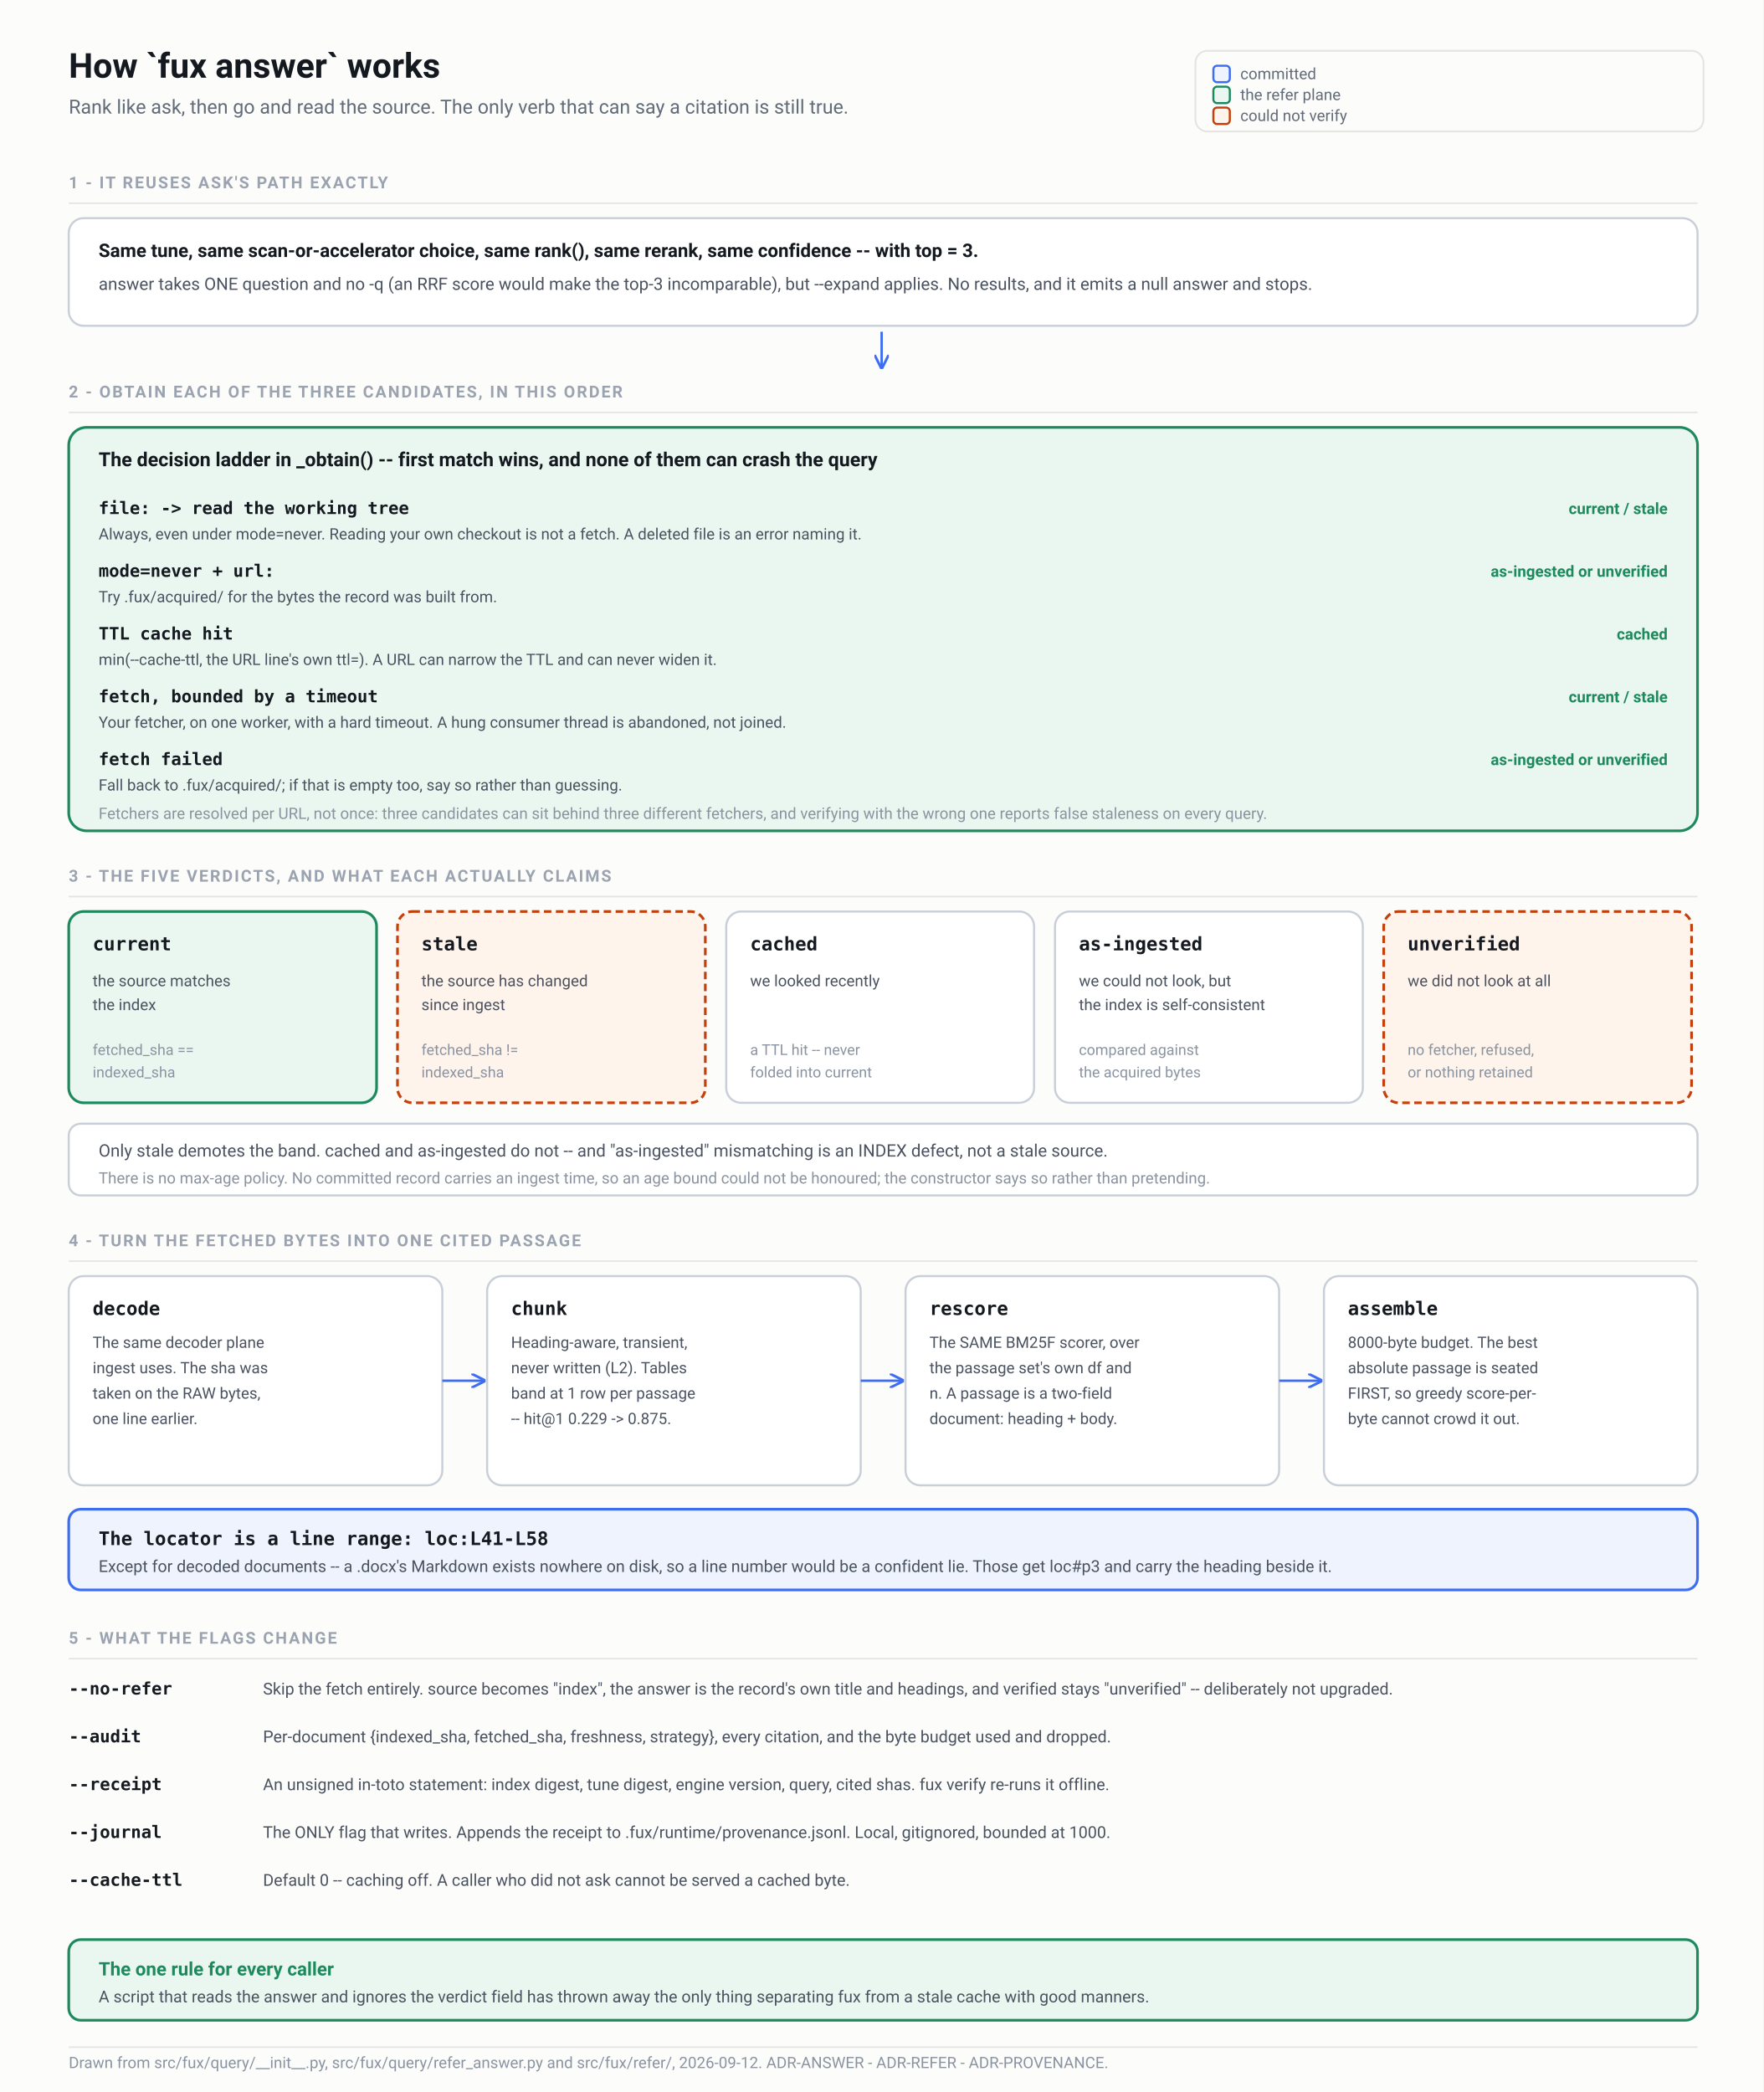
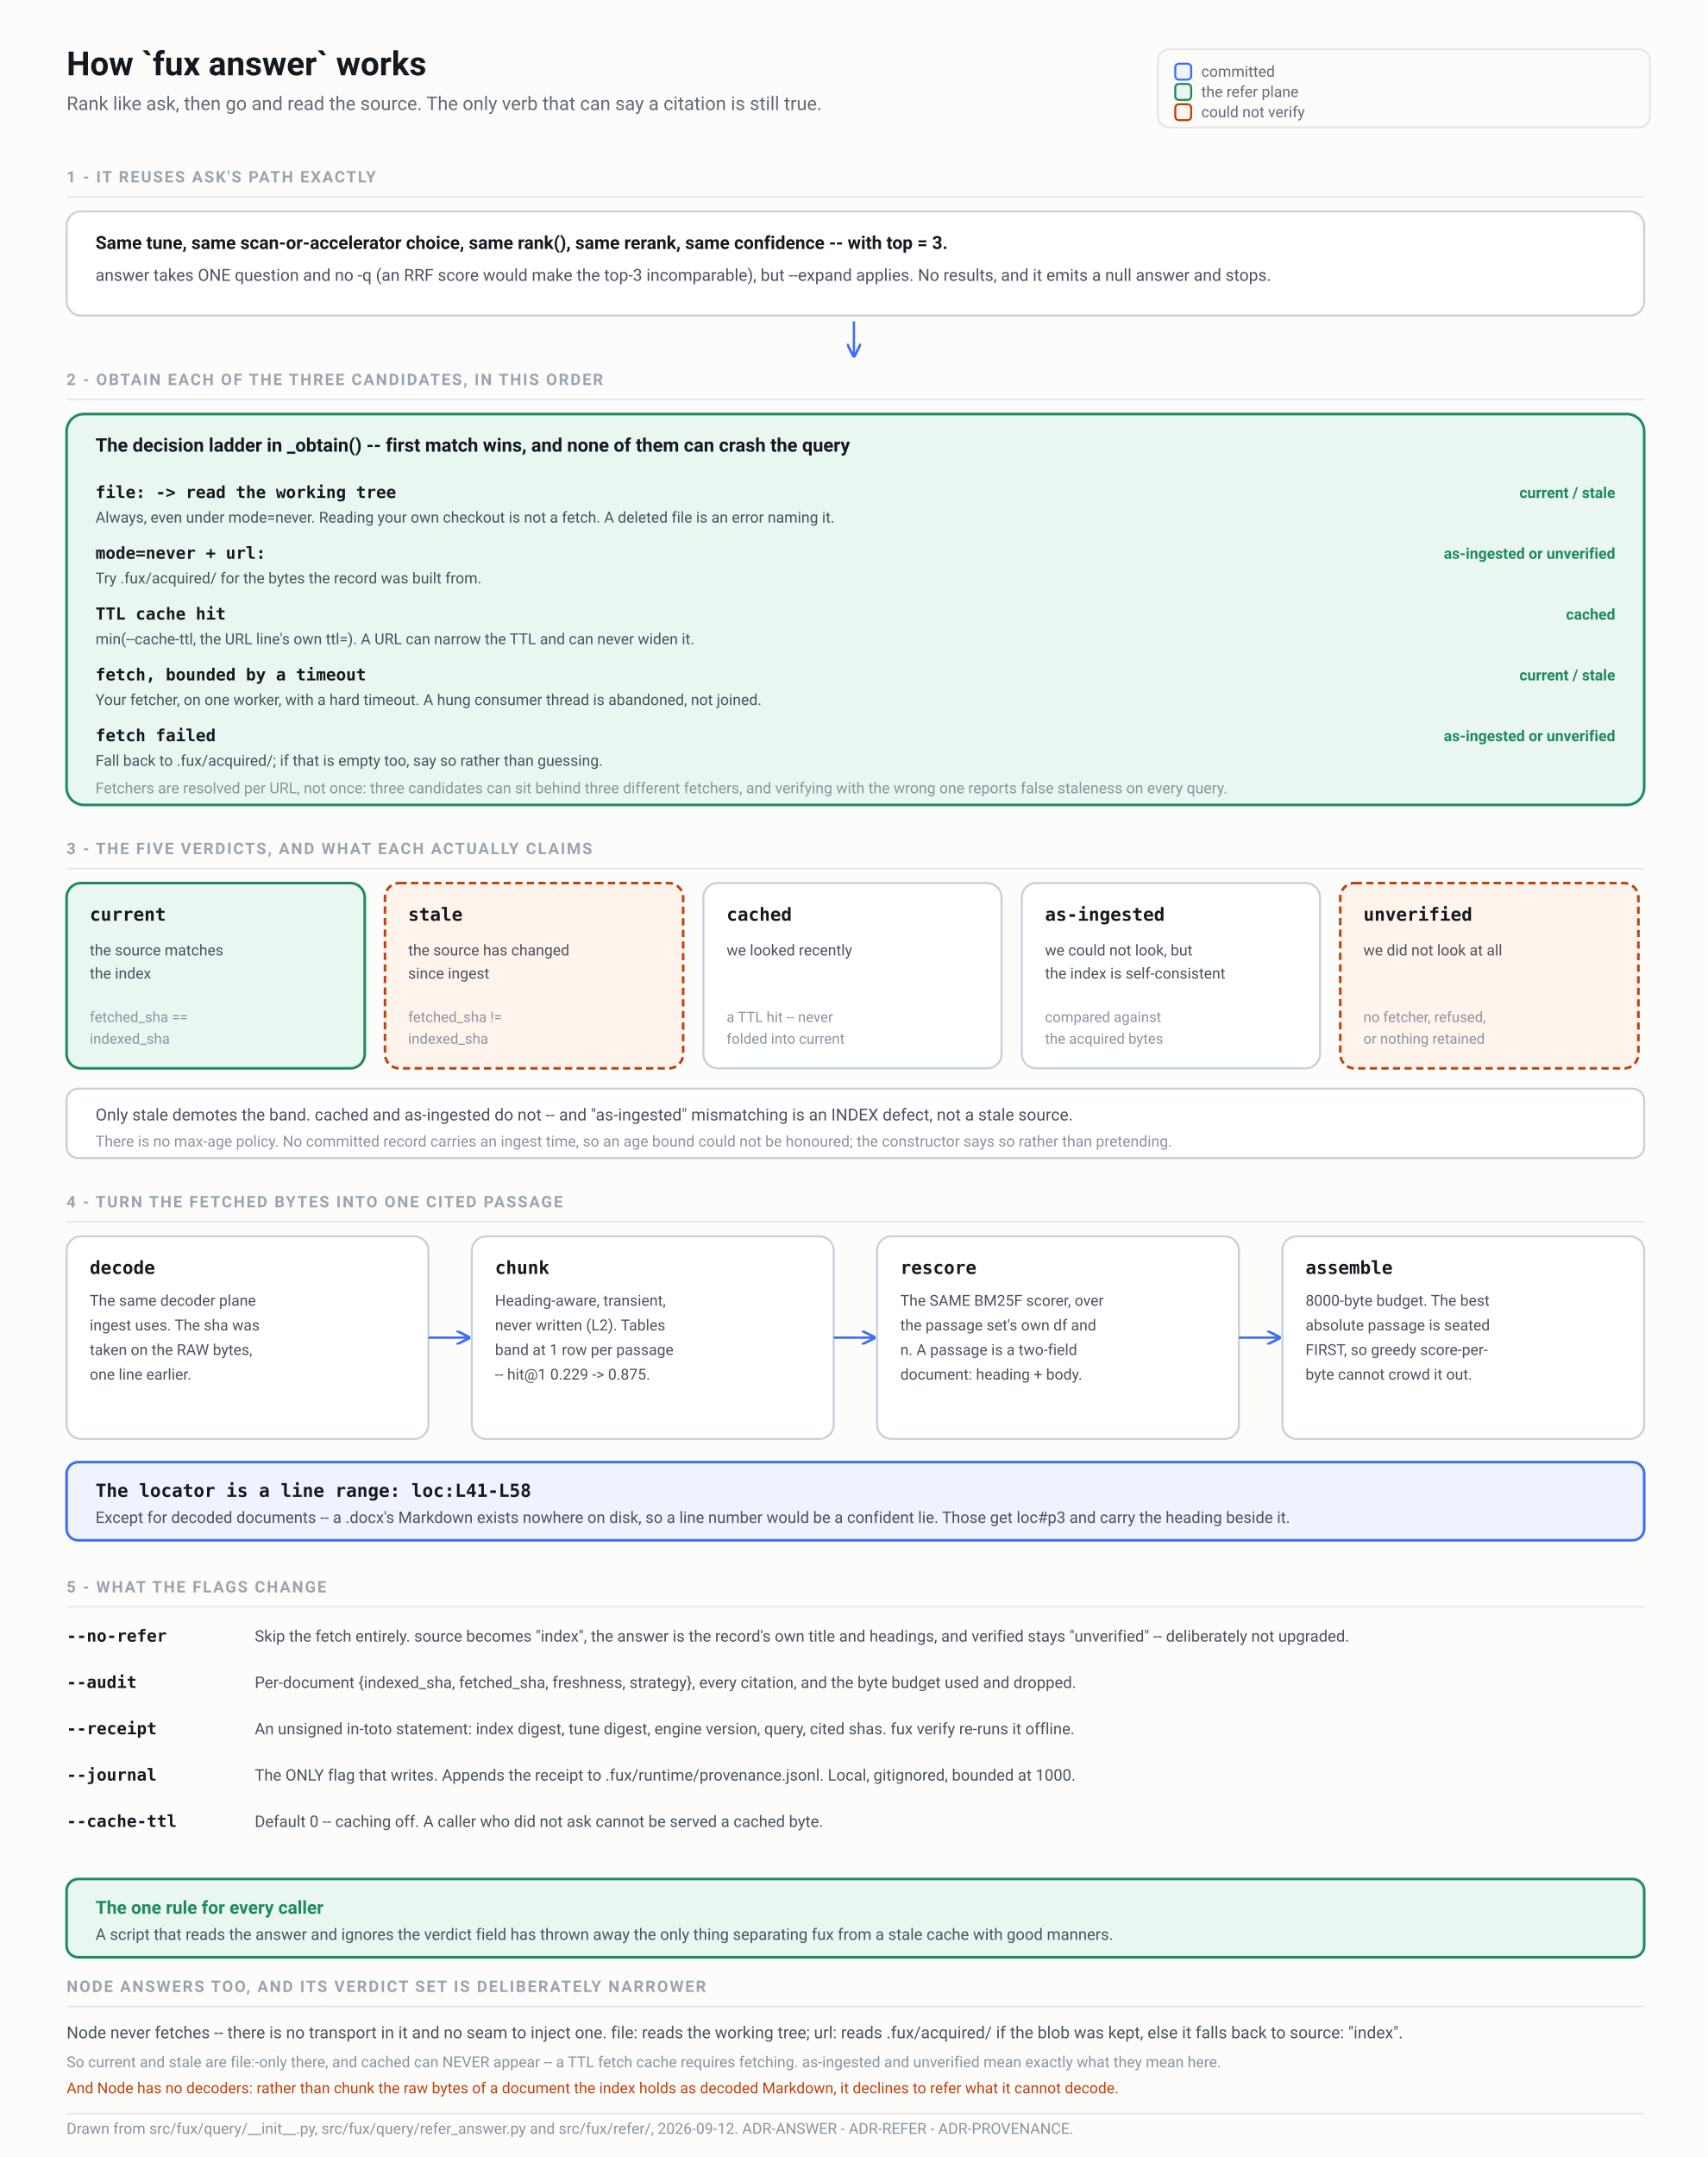
- <svg xmlns="http://www.w3.org/2000/svg" viewBox="0 0 1180 1400" width="1180" height="1400" font-family="system-ui, -apple-system, 'Segoe UI', Roboto, sans-serif">
+ <svg xmlns="http://www.w3.org/2000/svg" viewBox="0 0 1180 1490" width="1180" height="1490" font-family="system-ui, -apple-system, 'Segoe UI', Roboto, sans-serif">
  <defs>
    <marker id="a" viewBox="0 0 10 10" refX="9" refY="5" markerWidth="6" markerHeight="6" orient="auto-start-reverse">
      <path d="M0,0 L10,5 L0,10" fill="none" stroke="#3d6df2" stroke-width="1.8" stroke-linecap="round" stroke-linejoin="round" />
    </marker>
    <marker id="g" viewBox="0 0 10 10" refX="9" refY="5" markerWidth="6" markerHeight="6" orient="auto-start-reverse">
      <path d="M0,0 L10,5 L0,10" fill="none" stroke="#1d8a5e" stroke-width="1.8" stroke-linecap="round" stroke-linejoin="round" />
    </marker>
    <marker id="m" viewBox="0 0 10 10" refX="9" refY="5" markerWidth="6" markerHeight="6" orient="auto-start-reverse">
      <path d="M0,0 L10,5 L0,10" fill="none" stroke="#8a93a0" stroke-width="1.6" stroke-linecap="round" stroke-linejoin="round" />
    </marker>
    <marker id="o" viewBox="0 0 10 10" refX="9" refY="5" markerWidth="6" markerHeight="6" orient="auto-start-reverse">
      <path d="M0,0 L10,5 L0,10" fill="none" stroke="#c2410c" stroke-width="1.8" stroke-linecap="round" stroke-linejoin="round" />
    </marker>
  </defs>
-   <rect width="1180" height="1400" fill="#fcfcfb" />
+   <rect width="1180" height="1490" fill="#fcfcfb" />
  <text x="46" y="52" font-size="23" font-weight="600" fill="#14181f">How `fux answer` works</text>
  <text x="46" y="76" font-size="13" fill="#626b78">Rank like ask, then go and read the source. The only verb that can say a citation is still true.</text>
  <rect x="800" y="34" width="340" height="54" rx="8" fill="#fcfcfb" stroke="#e4e4e0" stroke-width="1.2" />
  <rect x="812" y="44" width="11" height="11" rx="2.5" fill="#eef3fd" stroke="#3d6df2" stroke-width="1.4" />
  <text x="830" y="53" font-size="10.5" fill="#626b78">committed</text>
  <rect x="812" y="58" width="11" height="11" rx="2.5" fill="#eaf7f0" stroke="#1d8a5e" stroke-width="1.4" />
  <text x="830" y="67" font-size="10.5" fill="#626b78">the refer plane</text>
  <rect x="812" y="72" width="11" height="11" rx="2.5" fill="#fff4ec" stroke="#c2410c" stroke-width="1.4" />
  <text x="830" y="81" font-size="10.5" fill="#626b78">could not verify</text>
  <text x="46" y="126" font-size="11" fill="#9aa3af" font-weight="600" letter-spacing="1.1">1 - IT REUSES ASK'S PATH EXACTLY</text>
  <line x1="46" y1="136" x2="1136" y2="136" stroke="#e4e4e0" stroke-width="1" />
  <rect x="46" y="146" width="1090" height="72" rx="10" fill="#ffffff" stroke="#c9cfd8" stroke-width="1.4" />
  <text x="66" y="172" font-size="12.5" fill="#14181f" font-weight="600">Same tune, same scan-or-accelerator choice, same rank(), same rerank, same confidence  --  with top = 3.</text>
  <text x="66" y="194" font-size="11.5" fill="#4a5260">answer takes ONE question and no -q (an RRF score would make the top-3 incomparable), but --expand applies. No results, and it emits a null answer and stops.</text>
  <path d="M590,222 L590,246" fill="none" stroke="#3d6df2" stroke-width="1.6" marker-end="url(#a)" />
  <text x="46" y="266" font-size="11" fill="#9aa3af" font-weight="600" letter-spacing="1.1">2 - OBTAIN EACH OF THE THREE CANDIDATES, IN THIS ORDER</text>
  <line x1="46" y1="276" x2="1136" y2="276" stroke="#e4e4e0" stroke-width="1" />
  <rect x="46" y="286" width="1090" height="270" rx="12" fill="#eaf7f0" stroke="#1d8a5e" stroke-width="1.8" />
  <text x="66" y="312" font-size="13" fill="#14181f" font-weight="600">The decision ladder in _obtain()  --  first match wins, and none of them can crash the query</text>
  <text x="66" y="344" font-size="11.5" fill="#14181f" font-weight="600" font-family="ui-monospace, Menlo, monospace">file:  -&gt;  read the working tree</text>
  <text x="66" y="361" font-size="10.5" fill="#4a5260">Always, even under mode=never. Reading your own checkout is not a fetch. A deleted file is an error naming it.</text>
  <text x="1116" y="344" font-size="10.5" fill="#1d8a5e" font-weight="600" text-anchor="end">current / stale</text>
  <text x="66" y="386" font-size="11.5" fill="#14181f" font-weight="600" font-family="ui-monospace, Menlo, monospace">mode=never + url:</text>
  <text x="66" y="403" font-size="10.5" fill="#4a5260">Try .fux/acquired/ for the bytes the record was built from.</text>
  <text x="1116" y="386" font-size="10.5" fill="#1d8a5e" font-weight="600" text-anchor="end">as-ingested  or  unverified</text>
  <text x="66" y="428" font-size="11.5" fill="#14181f" font-weight="600" font-family="ui-monospace, Menlo, monospace">TTL cache hit</text>
  <text x="66" y="445" font-size="10.5" fill="#4a5260">min(--cache-ttl, the URL line's own ttl=). A URL can narrow the TTL and can never widen it.</text>
  <text x="1116" y="428" font-size="10.5" fill="#1d8a5e" font-weight="600" text-anchor="end">cached</text>
  <text x="66" y="470" font-size="11.5" fill="#14181f" font-weight="600" font-family="ui-monospace, Menlo, monospace">fetch, bounded by a timeout</text>
  <text x="66" y="487" font-size="10.5" fill="#4a5260">Your fetcher, on one worker, with a hard timeout. A hung consumer thread is abandoned, not joined.</text>
  <text x="1116" y="470" font-size="10.5" fill="#1d8a5e" font-weight="600" text-anchor="end">current / stale</text>
  <text x="66" y="512" font-size="11.5" fill="#14181f" font-weight="600" font-family="ui-monospace, Menlo, monospace">fetch failed</text>
  <text x="66" y="529" font-size="10.5" fill="#4a5260">Fall back to .fux/acquired/; if that is empty too, say so rather than guessing.</text>
  <text x="1116" y="512" font-size="10.5" fill="#1d8a5e" font-weight="600" text-anchor="end">as-ingested  or  unverified</text>
  <text x="66" y="548" font-size="10.5" fill="#8a93a0">Fetchers are resolved per URL, not once: three candidates can sit behind three different fetchers, and verifying with the wrong one reports false staleness on every query.</text>
  <text x="46" y="590" font-size="11" fill="#9aa3af" font-weight="600" letter-spacing="1.1">3 - THE FIVE VERDICTS, AND WHAT EACH ACTUALLY CLAIMS</text>
  <line x1="46" y1="600" x2="1136" y2="600" stroke="#e4e4e0" stroke-width="1" />
  <rect x="46" y="610" width="206" height="128" rx="10" fill="#eaf7f0" stroke="#1d8a5e" stroke-width="1.8" />
  <text x="62" y="636" font-size="12.5" fill="#14181f" font-weight="600" font-family="ui-monospace, Menlo, monospace">current</text>
  <text x="62" y="660" font-size="10.5" fill="#4a5260">the source matches</text>
  <text x="62" y="676" font-size="10.5" fill="#4a5260">the index</text>
  <text x="62" y="706" font-size="10" fill="#8a93a0">fetched_sha ==</text>
  <text x="62" y="721" font-size="10" fill="#8a93a0">indexed_sha</text>
  <rect x="266" y="610" width="206" height="128" rx="10" fill="#fff4ec" stroke="#c2410c" stroke-width="1.8" stroke-dasharray="5 3" />
  <text x="282" y="636" font-size="12.5" fill="#14181f" font-weight="600" font-family="ui-monospace, Menlo, monospace">stale</text>
  <text x="282" y="660" font-size="10.5" fill="#4a5260">the source has changed</text>
  <text x="282" y="676" font-size="10.5" fill="#4a5260">since ingest</text>
  <text x="282" y="706" font-size="10" fill="#8a93a0">fetched_sha !=</text>
  <text x="282" y="721" font-size="10" fill="#8a93a0">indexed_sha</text>
  <rect x="486" y="610" width="206" height="128" rx="10" fill="#ffffff" stroke="#c9cfd8" stroke-width="1.4" />
  <text x="502" y="636" font-size="12.5" fill="#14181f" font-weight="600" font-family="ui-monospace, Menlo, monospace">cached</text>
  <text x="502" y="660" font-size="10.5" fill="#4a5260">we looked recently</text>
  <text x="502" y="706" font-size="10" fill="#8a93a0">a TTL hit -- never</text>
  <text x="502" y="721" font-size="10" fill="#8a93a0">folded into current</text>
  <rect x="706" y="610" width="206" height="128" rx="10" fill="#ffffff" stroke="#c9cfd8" stroke-width="1.4" />
  <text x="722" y="636" font-size="12.5" fill="#14181f" font-weight="600" font-family="ui-monospace, Menlo, monospace">as-ingested</text>
  <text x="722" y="660" font-size="10.5" fill="#4a5260">we could not look, but</text>
  <text x="722" y="676" font-size="10.5" fill="#4a5260">the index is self-consistent</text>
  <text x="722" y="706" font-size="10" fill="#8a93a0">compared against</text>
  <text x="722" y="721" font-size="10" fill="#8a93a0">the acquired bytes</text>
  <rect x="926" y="610" width="206" height="128" rx="10" fill="#fff4ec" stroke="#c2410c" stroke-width="1.8" stroke-dasharray="5 3" />
  <text x="942" y="636" font-size="12.5" fill="#14181f" font-weight="600" font-family="ui-monospace, Menlo, monospace">unverified</text>
  <text x="942" y="660" font-size="10.5" fill="#4a5260">we did not look at all</text>
  <text x="942" y="706" font-size="10" fill="#8a93a0">no fetcher, refused,</text>
  <text x="942" y="721" font-size="10" fill="#8a93a0">or nothing retained</text>
  <rect x="46" y="752" width="1090" height="48" rx="8" fill="#ffffff" stroke="#c9cfd8" stroke-width="1.4" />
  <text x="66" y="774" font-size="11.5" fill="#4a5260">Only stale demotes the band. cached and as-ingested do not -- and "as-ingested" mismatching is an INDEX defect, not a stale source.</text>
  <text x="66" y="792" font-size="10.5" fill="#8a93a0">There is no max-age policy. No committed record carries an ingest time, so an age bound could not be honoured; the constructor says so rather than pretending.</text>
  <text x="46" y="834" font-size="11" fill="#9aa3af" font-weight="600" letter-spacing="1.1">4 - TURN THE FETCHED BYTES INTO ONE CITED PASSAGE</text>
  <line x1="46" y1="844" x2="1136" y2="844" stroke="#e4e4e0" stroke-width="1" />
  <rect x="46" y="854" width="250" height="140" rx="10" fill="#ffffff" stroke="#c9cfd8" stroke-width="1.4" />
  <text x="62" y="880" font-size="12.5" fill="#14181f" font-weight="600" font-family="ui-monospace, Menlo, monospace">decode</text>
  <text x="62" y="902" font-size="10.5" fill="#4a5260">The same decoder plane</text>
  <text x="62" y="919" font-size="10.5" fill="#4a5260">ingest uses. The sha was</text>
  <text x="62" y="936" font-size="10.5" fill="#4a5260">taken on the RAW bytes,</text>
  <text x="62" y="953" font-size="10.5" fill="#4a5260">one line earlier.</text>
  <rect x="326" y="854" width="250" height="140" rx="10" fill="#ffffff" stroke="#c9cfd8" stroke-width="1.4" />
  <text x="342" y="880" font-size="12.5" fill="#14181f" font-weight="600" font-family="ui-monospace, Menlo, monospace">chunk</text>
  <text x="342" y="902" font-size="10.5" fill="#4a5260">Heading-aware, transient,</text>
  <text x="342" y="919" font-size="10.5" fill="#4a5260">never written (L2). Tables</text>
  <text x="342" y="936" font-size="10.5" fill="#4a5260">band at 1 row per passage</text>
  <text x="342" y="953" font-size="10.5" fill="#4a5260">-- hit@1 0.229 -&gt; 0.875.</text>
  <rect x="606" y="854" width="250" height="140" rx="10" fill="#ffffff" stroke="#c9cfd8" stroke-width="1.4" />
  <text x="622" y="880" font-size="12.5" fill="#14181f" font-weight="600" font-family="ui-monospace, Menlo, monospace">rescore</text>
  <text x="622" y="902" font-size="10.5" fill="#4a5260">The SAME BM25F scorer, over</text>
  <text x="622" y="919" font-size="10.5" fill="#4a5260">the passage set's own df and</text>
  <text x="622" y="936" font-size="10.5" fill="#4a5260">n. A passage is a two-field</text>
  <text x="622" y="953" font-size="10.5" fill="#4a5260">document: heading + body.</text>
  <rect x="886" y="854" width="250" height="140" rx="10" fill="#ffffff" stroke="#c9cfd8" stroke-width="1.4" />
  <text x="902" y="880" font-size="12.5" fill="#14181f" font-weight="600" font-family="ui-monospace, Menlo, monospace">assemble</text>
  <text x="902" y="902" font-size="10.5" fill="#4a5260">8000-byte budget. The best</text>
  <text x="902" y="919" font-size="10.5" fill="#4a5260">absolute passage is seated</text>
  <text x="902" y="936" font-size="10.5" fill="#4a5260">FIRST, so greedy score-per-</text>
  <text x="902" y="953" font-size="10.5" fill="#4a5260">byte cannot crowd it out.</text>
  <path d="M296,924 L324,924" fill="none" stroke="#3d6df2" stroke-width="1.6" marker-end="url(#a)" />
  <path d="M576,924 L604,924" fill="none" stroke="#3d6df2" stroke-width="1.6" marker-end="url(#a)" />
  <path d="M856,924 L884,924" fill="none" stroke="#3d6df2" stroke-width="1.6" marker-end="url(#a)" />
  <rect x="46" y="1010" width="1090" height="54" rx="8" fill="#eef3fd" stroke="#3d6df2" stroke-width="1.8" />
  <text x="66" y="1034" font-size="12.5" fill="#14181f" font-weight="600" font-family="ui-monospace, Menlo, monospace">The locator is a line range:   loc:L41-L58</text>
  <text x="66" y="1052" font-size="11" fill="#4a5260">Except for decoded documents -- a .docx's Markdown exists nowhere on disk, so a line number would be a confident lie. Those get loc#p3 and carry the heading beside it.</text>
  <text x="46" y="1100" font-size="11" fill="#9aa3af" font-weight="600" letter-spacing="1.1">5 - WHAT THE FLAGS CHANGE</text>
  <line x1="46" y1="1110" x2="1136" y2="1110" stroke="#e4e4e0" stroke-width="1" />
  <text x="46" y="1134" font-size="11.5" fill="#14181f" font-weight="600" font-family="ui-monospace, Menlo, monospace">--no-refer</text>
  <text x="176" y="1134" font-size="11" fill="#4a5260">Skip the fetch entirely. source becomes "index", the answer is the record's own title and headings, and verified stays "unverified" -- deliberately not upgraded.</text>
  <text x="46" y="1166" font-size="11.5" fill="#14181f" font-weight="600" font-family="ui-monospace, Menlo, monospace">--audit</text>
  <text x="176" y="1166" font-size="11" fill="#4a5260">Per-document {indexed_sha, fetched_sha, freshness, strategy}, every citation, and the byte budget used and dropped.</text>
  <text x="46" y="1198" font-size="11.5" fill="#14181f" font-weight="600" font-family="ui-monospace, Menlo, monospace">--receipt</text>
  <text x="176" y="1198" font-size="11" fill="#4a5260">An unsigned in-toto statement: index digest, tune digest, engine version, query, cited shas. fux verify re-runs it offline.</text>
  <text x="46" y="1230" font-size="11.5" fill="#14181f" font-weight="600" font-family="ui-monospace, Menlo, monospace">--journal</text>
  <text x="176" y="1230" font-size="11" fill="#4a5260">The ONLY flag that writes. Appends the receipt to .fux/runtime/provenance.jsonl. Local, gitignored, bounded at 1000.</text>
  <text x="46" y="1262" font-size="11.5" fill="#14181f" font-weight="600" font-family="ui-monospace, Menlo, monospace">--cache-ttl</text>
  <text x="176" y="1262" font-size="11" fill="#4a5260">Default 0 -- caching off. A caller who did not ask cannot be served a cached byte.</text>
  <rect x="46" y="1298" width="1090" height="54" rx="8" fill="#eaf7f0" stroke="#1d8a5e" stroke-width="1.8" />
  <text x="66" y="1322" font-size="12.5" fill="#1d8a5e" font-weight="600">The one rule for every caller</text>
  <text x="66" y="1340" font-size="11" fill="#4a5260">A script that reads the answer and ignores the verdict field has thrown away the only thing separating fux from a stale cache with good manners.</text>
-   <line x1="46" y1="1370" x2="1136" y2="1370" stroke="#e4e4e0" stroke-width="1" />
-   <text x="46" y="1384" font-size="10.5" fill="#8a93a0">Drawn from src/fux/query/__init__.py, src/fux/query/refer_answer.py and src/fux/refer/, 2026-09-12. ADR-ANSWER - ADR-REFER - ADR-PROVENANCE.</text>
+   <text x="46" y="1376" font-size="11" fill="#9aa3af" font-weight="600" letter-spacing="1.1">NODE ANSWERS TOO, AND ITS VERDICT SET IS DELIBERATELY NARROWER</text>
+   <line x1="46" y1="1386" x2="1136" y2="1386" stroke="#e4e4e0" stroke-width="1" />
+   <text x="46" y="1408" font-size="11.5" fill="#4a5260">Node never fetches -- there is no transport in it and no seam to inject one. file: reads the working tree; url: reads .fux/acquired/ if the blob was kept, else it falls back to source: "index".</text>
+   <text x="46" y="1428" font-size="10.5" fill="#8a93a0">So current and stale are file:-only there, and cached can NEVER appear -- a TTL fetch cache requires fetching. as-ingested and unverified mean exactly what they mean here.</text>
+   <text x="46" y="1446" font-size="10.5" fill="#c2410c">And Node has no decoders: rather than chunk the raw bytes of a document the index holds as decoded Markdown, it declines to refer what it cannot decode.</text>
+   <line x1="46" y1="1460" x2="1136" y2="1460" stroke="#e4e4e0" stroke-width="1" />
+   <text x="46" y="1474" font-size="10.5" fill="#8a93a0">Drawn from src/fux/query/__init__.py, src/fux/query/refer_answer.py and src/fux/refer/, 2026-09-12. ADR-ANSWER - ADR-REFER - ADR-PROVENANCE.</text>
</svg>
